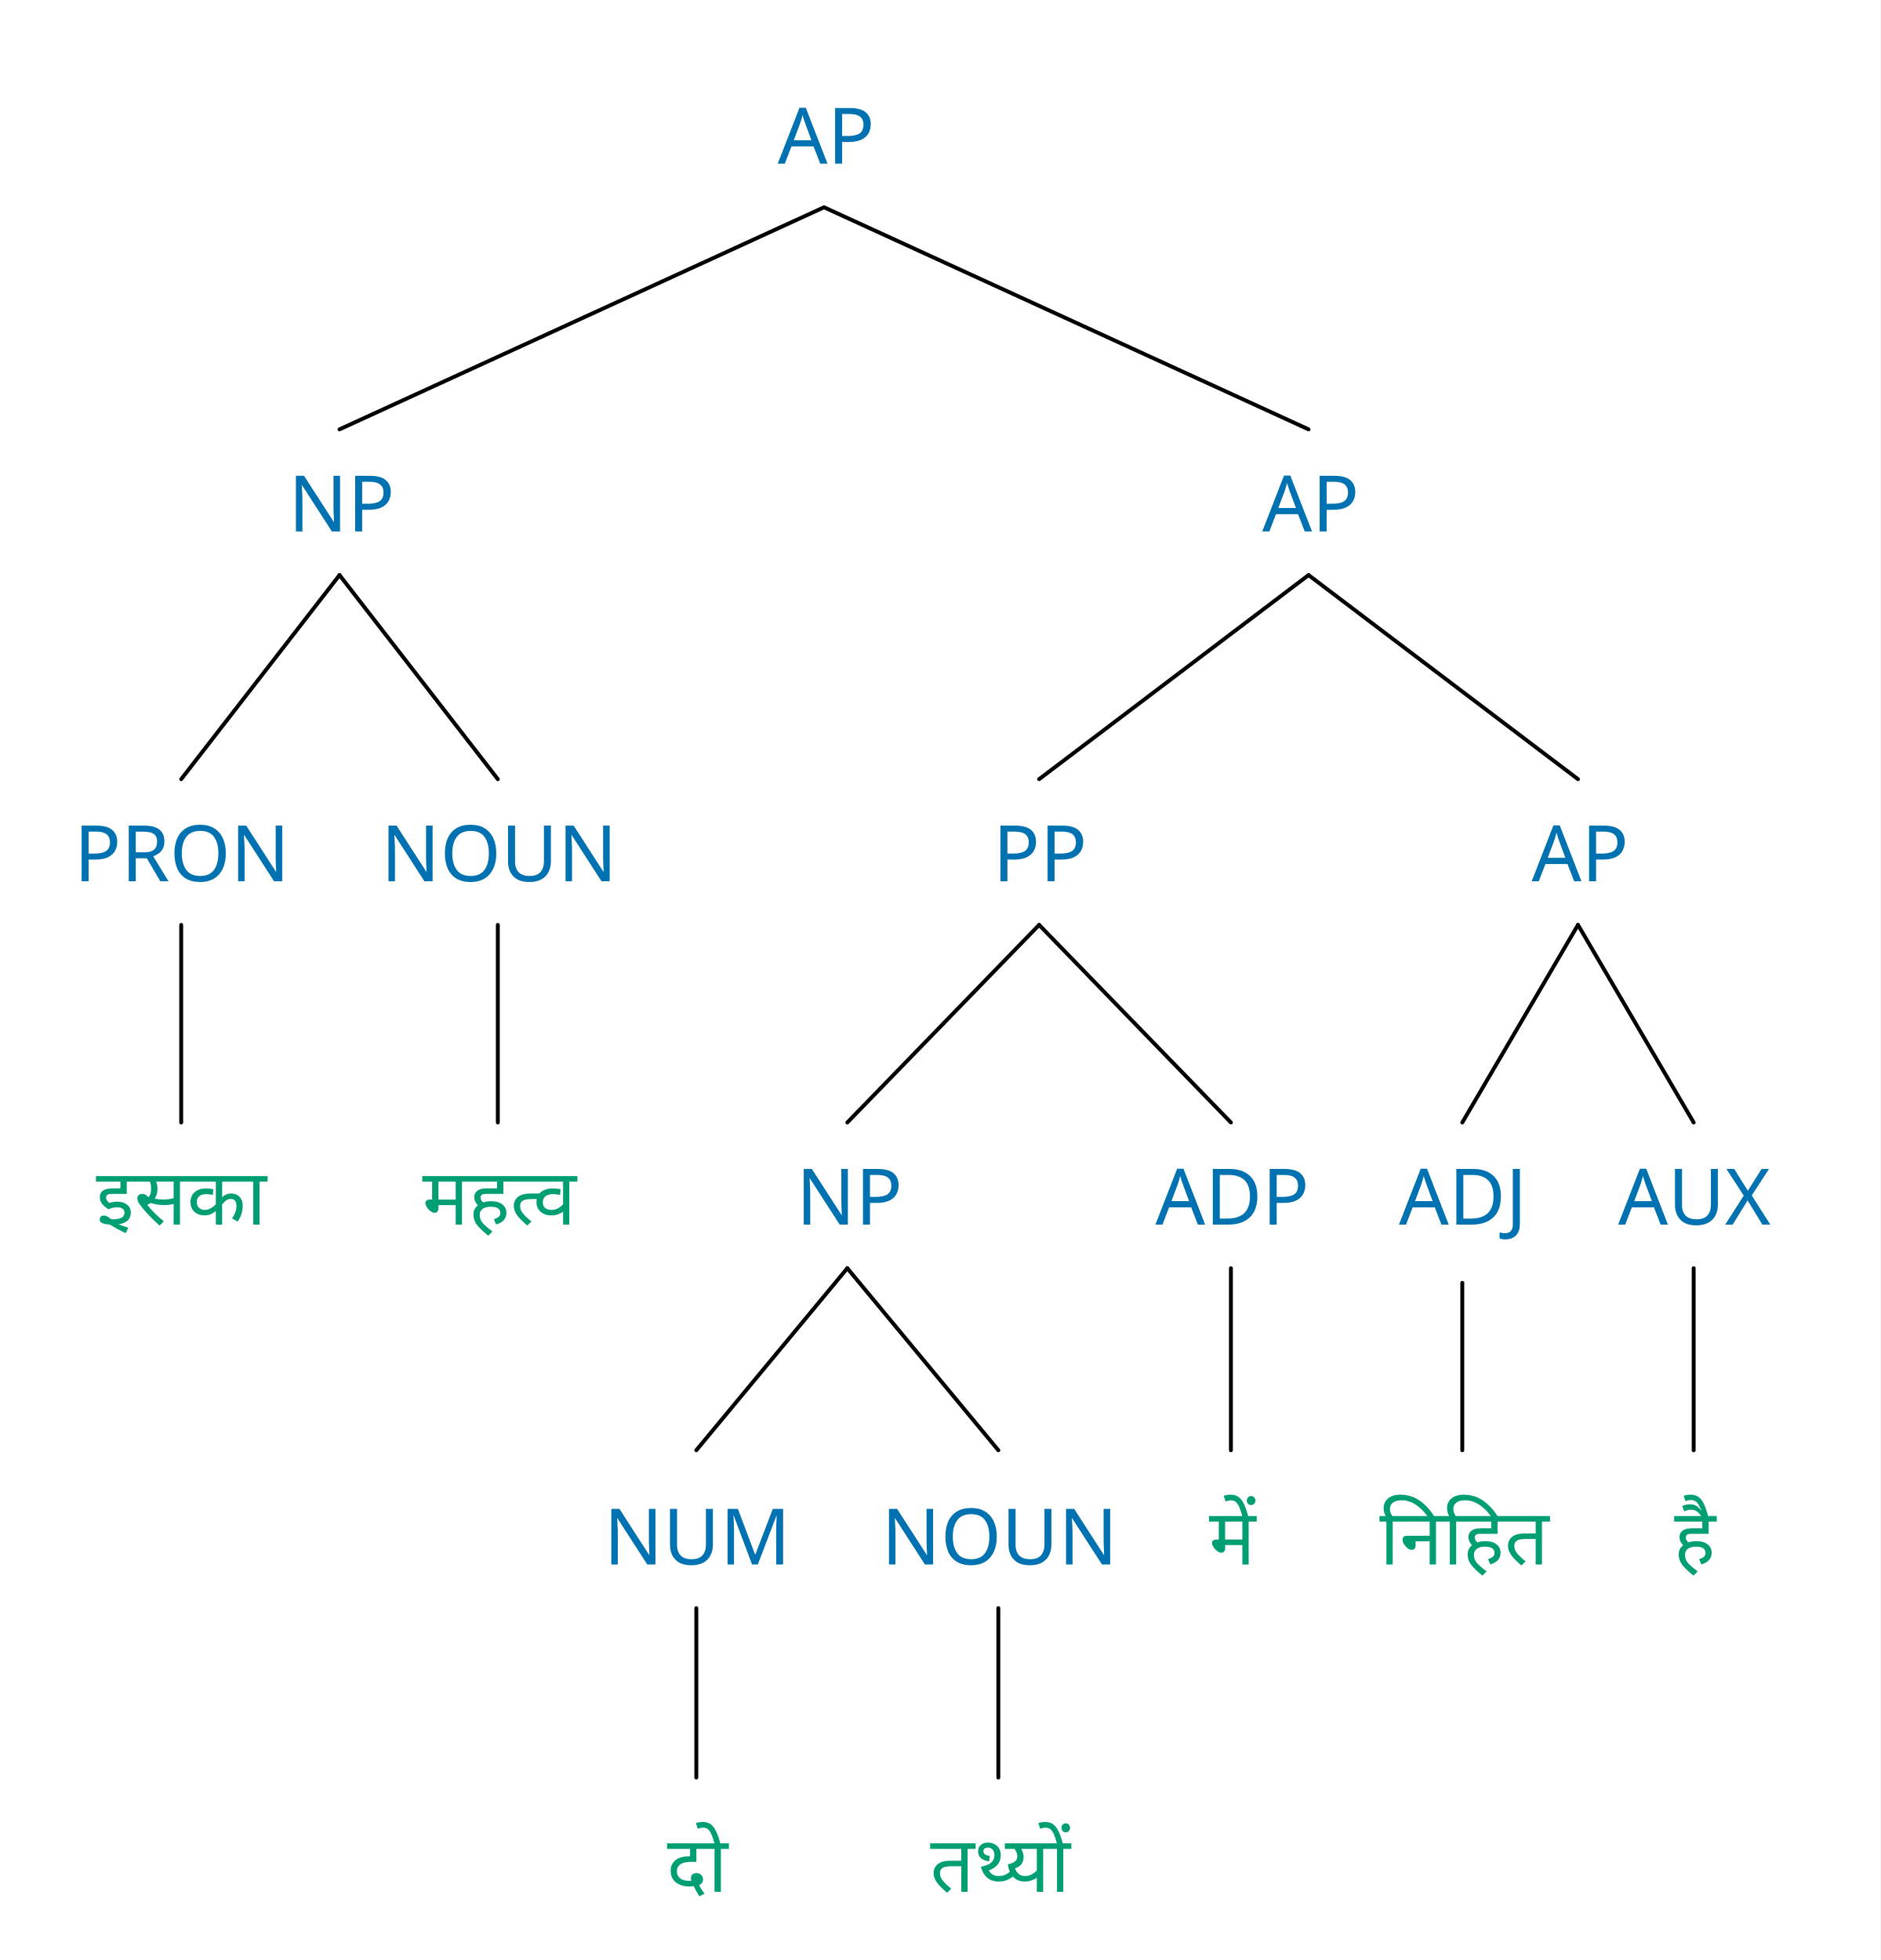
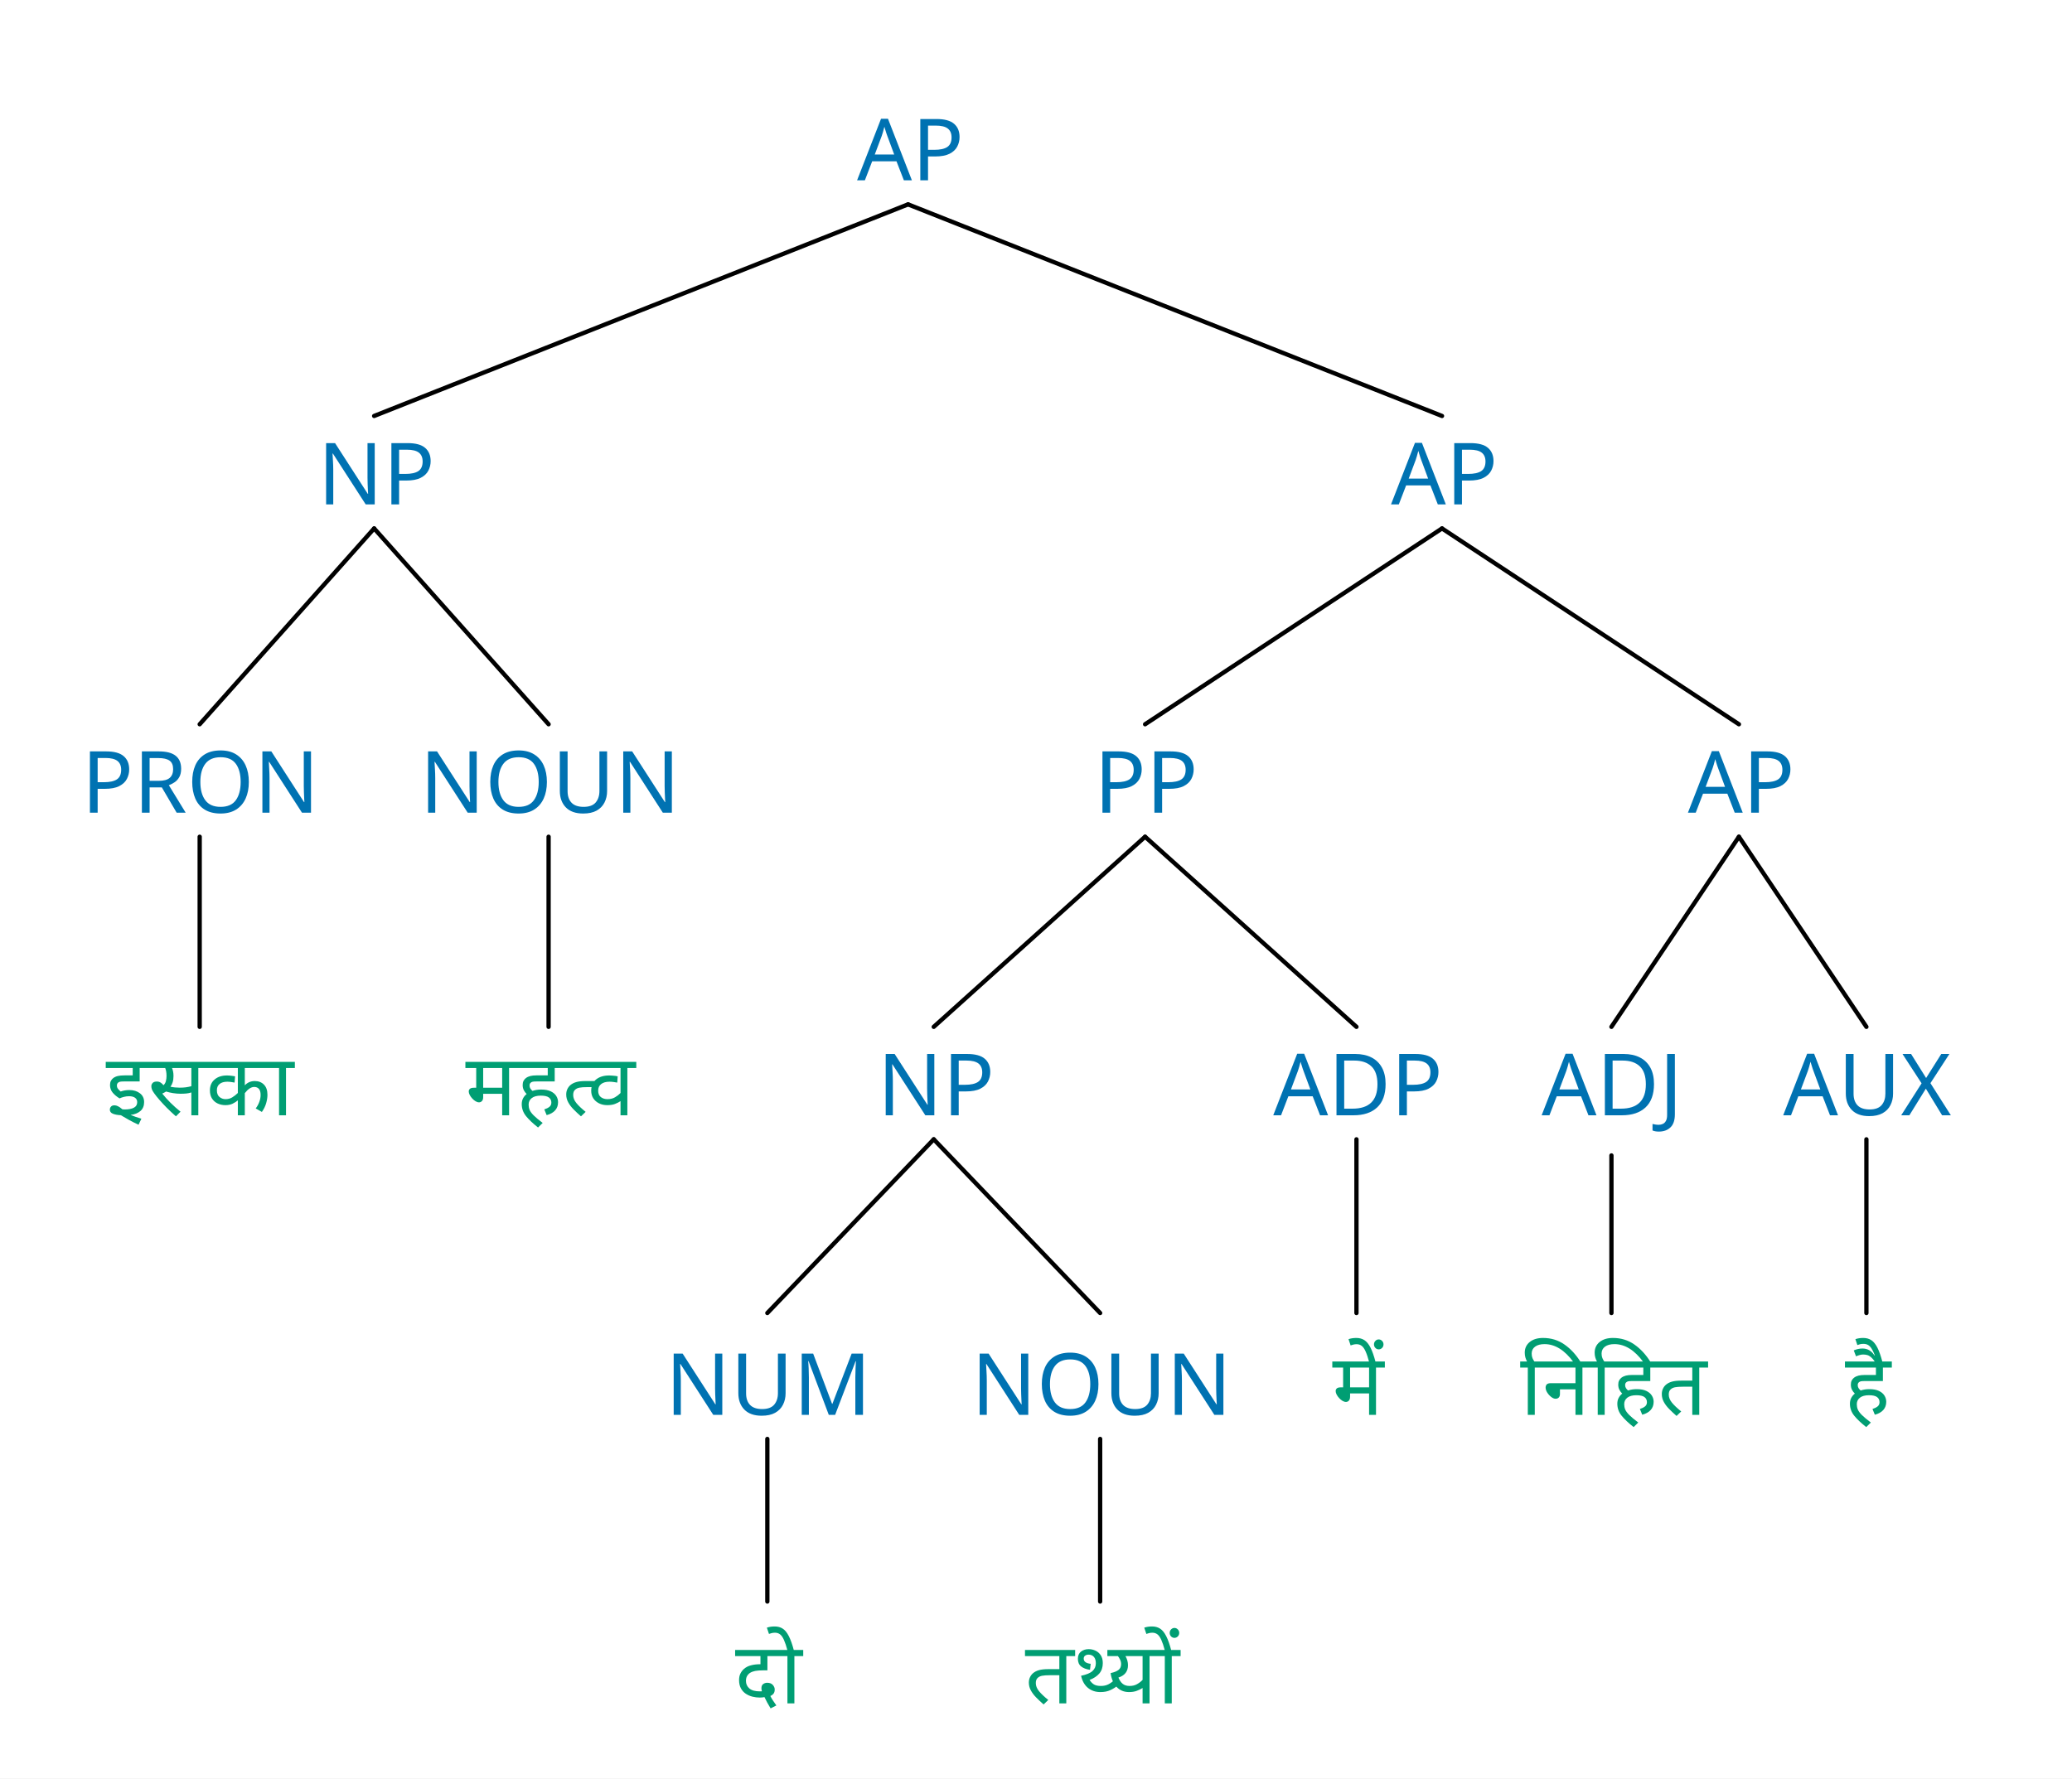
- <svg xmlns="http://www.w3.org/2000/svg" width="772" height="804.832" viewBox="-15.2, 0, 772, 804.832" version="1.1">
+ <svg xmlns="http://www.w3.org/2000/svg" width="772" height="662.816" viewBox="-15.2, 0, 772, 662.816" version="1.1">
  <defs>
    <marker id="arrow" markerUnits="userSpaceOnUse" viewBox="0 0 10 10" refX="10" refY="5" markerWidth="15.2" markerHeight="15.2" orient="auto">
      <path d="M 0 0 L 10 5 L 0 10" fill="#CC79A7" />
    </marker>
    <marker id="arrowStart" markerUnits="userSpaceOnUse" viewBox="0 0 10 10" refX="0" refY="5" markerWidth="15.2" markerHeight="15.2" orient="auto">
      <path d="M 10 0 L 0 5 L 10 10" fill="#CC79A7" />
    </marker>
    <marker id="arrowBackward" markerUnits="userSpaceOnUse" viewBox="0 0 10 10" refX="5" refY="5" markerWidth="15.2" markerHeight="15.2" orient="auto">
      <path d="M 0 0 L 10 5 L 0 10 z" fill="#CC79A7" />
    </marker>
    <marker id="arrowForward" markerUnits="userSpaceOnUse" viewBox="0 0 10 10" refX="5" refY="5" markerWidth="15.2" markerHeight="15.2" orient="auto">
      <path d="M 10 0 L 0 5 L 10 10 z" fill="#CC79A7" />
    </marker>
    <marker id="arrowBothways" markerUnits="userSpaceOnUse" viewBox="0 0 30 10" refX="15" refY="5" markerWidth="45.6" markerHeight="15.2" orient="auto">
      <path d="M 0 5 L 10 0 L 10 5 L 20 5 L 20 0 L 30 5 L 20 10 L 20 5 L 10 5 L 10 10 z" fill="#CC79A7" />
    </marker>
    <pattern id="hatchBlack" x="10" y="10" width="10.0" height="10.0" patternUnits="userSpaceOnUse" patternTransform="rotate(45)">
      <line x1="0" y="0" x2="0" y2="10.0" stroke="black" stroke-width="4.0" />
    </pattern>
    <pattern id="hatchForNode" x="10" y="10" width="10.0" height="10.0" patternUnits="userSpaceOnUse" patternTransform="rotate(45)">
      <line x1="0" y="0" x2="0" y2="10.0" stroke="#0072B2" stroke-width="4.0" />
    </pattern>
    <pattern id="hatchForLeaf" x="10" y="10" width="10.0" height="10.0" patternUnits="userSpaceOnUse" patternTransform="rotate(45)">
      <line x1="0" y="0" x2="0" y2="10.0" stroke="#009E73" stroke-width="4.0" />
    </pattern>
  </defs>
-   <rect x="-15.2" y="0" width="772" height="804.832" stroke="none" fill="white" />
+   <rect x="-15.2" y="0" width="772" height="662.816" stroke="none" fill="white" />
  <text white-space="pre" alignment-baseline="text-top" style="fill: #0072B2; stroke-width: 0; font-size: 32px;" x="303.638" y="67.2">
    <tspan x="304.138" y="67.2" style="" text-decoration="" font-family="'Noto Sans', 'Noto Sans JP', 'Noto Sans CJK JP', 'Noto Sans Arabic', 'Noto Sans Hebrew', 'Noto Sans Devanagari', 'Noto Sans Thai', 'Noto Sans Khmer', 'Noto Sans Math', sans-serif">AP</tspan>
  </text>
-   <text white-space="pre" alignment-baseline="text-top" style="fill: #0072B2; stroke-width: 0; font-size: 32px;" x="102.7" y="218.225">
-     <tspan x="103.2" y="218.225" style="" text-decoration="" font-family="'Noto Sans', 'Noto Sans JP', 'Noto Sans CJK JP', 'Noto Sans Arabic', 'Noto Sans Hebrew', 'Noto Sans Devanagari', 'Noto Sans Thai', 'Noto Sans Khmer', 'Noto Sans Math', sans-serif">NP</tspan>
+   <text white-space="pre" alignment-baseline="text-top" style="fill: #0072B2; stroke-width: 0; font-size: 32px;" x="102.7" y="187.98">
+     <tspan x="103.2" y="187.98" style="" text-decoration="" font-family="'Noto Sans', 'Noto Sans JP', 'Noto Sans CJK JP', 'Noto Sans Arabic', 'Noto Sans Hebrew', 'Noto Sans Devanagari', 'Noto Sans Thai', 'Noto Sans Khmer', 'Noto Sans Math', sans-serif">NP</tspan>
  </text>
-   <text white-space="pre" alignment-baseline="text-top" style="fill: #0072B2; stroke-width: 0; font-size: 32px;" x="15.2" y="361.87">
-     <tspan x="15.2" y="361.87" style="" text-decoration="" font-family="'Noto Sans', 'Noto Sans JP', 'Noto Sans CJK JP', 'Noto Sans Arabic', 'Noto Sans Hebrew', 'Noto Sans Devanagari', 'Noto Sans Thai', 'Noto Sans Khmer', 'Noto Sans Math', sans-serif">PRON</tspan>
+   <text white-space="pre" alignment-baseline="text-top" style="fill: #0072B2; stroke-width: 0; font-size: 32px;" x="15.2" y="302.874">
+     <tspan x="15.2" y="302.874" style="" text-decoration="" font-family="'Noto Sans', 'Noto Sans JP', 'Noto Sans CJK JP', 'Noto Sans Arabic', 'Noto Sans Hebrew', 'Noto Sans Devanagari', 'Noto Sans Thai', 'Noto Sans Khmer', 'Noto Sans Math', sans-serif">PRON</tspan>
  </text>
-   <text white-space="pre" alignment-baseline="text-top" style="fill: #009E73; stroke-width: 0; font-size: 32px;" x="23.7" y="502.851">
-     <tspan x="24.2" y="502.851" style="" text-decoration="" font-family="'Noto Sans', 'Noto Sans JP', 'Noto Sans CJK JP', 'Noto Sans Arabic', 'Noto Sans Hebrew', 'Noto Sans Devanagari', 'Noto Sans Thai', 'Noto Sans Khmer', 'Noto Sans Math', sans-serif">इसका</tspan>
+   <text white-space="pre" alignment-baseline="text-top" style="fill: #009E73; stroke-width: 0; font-size: 32px;" x="23.7" y="415.643">
+     <tspan x="24.2" y="415.643" style="" text-decoration="" font-family="'Noto Sans', 'Noto Sans JP', 'Noto Sans CJK JP', 'Noto Sans Arabic', 'Noto Sans Hebrew', 'Noto Sans Devanagari', 'Noto Sans Thai', 'Noto Sans Khmer', 'Noto Sans Math', sans-serif">इसका</tspan>
  </text>
-   <text white-space="pre" alignment-baseline="text-top" style="fill: #0072B2; stroke-width: 0; font-size: 32px;" x="141.2" y="361.87">
-     <tspan x="141.2" y="361.87" style="" text-decoration="" font-family="'Noto Sans', 'Noto Sans JP', 'Noto Sans CJK JP', 'Noto Sans Arabic', 'Noto Sans Hebrew', 'Noto Sans Devanagari', 'Noto Sans Thai', 'Noto Sans Khmer', 'Noto Sans Math', sans-serif">NOUN</tspan>
+   <text white-space="pre" alignment-baseline="text-top" style="fill: #0072B2; stroke-width: 0; font-size: 32px;" x="141.2" y="302.874">
+     <tspan x="141.2" y="302.874" style="" text-decoration="" font-family="'Noto Sans', 'Noto Sans JP', 'Noto Sans CJK JP', 'Noto Sans Arabic', 'Noto Sans Hebrew', 'Noto Sans Devanagari', 'Noto Sans Thai', 'Noto Sans Khmer', 'Noto Sans Math', sans-serif">NOUN</tspan>
  </text>
-   <text white-space="pre" alignment-baseline="text-top" style="fill: #009E73; stroke-width: 0; font-size: 32px;" x="158.2" y="502.851">
-     <tspan x="158.2" y="502.851" style="" text-decoration="" font-family="'Noto Sans', 'Noto Sans JP', 'Noto Sans CJK JP', 'Noto Sans Arabic', 'Noto Sans Hebrew', 'Noto Sans Devanagari', 'Noto Sans Thai', 'Noto Sans Khmer', 'Noto Sans Math', sans-serif">महत्व</tspan>
+   <text white-space="pre" alignment-baseline="text-top" style="fill: #009E73; stroke-width: 0; font-size: 32px;" x="158.2" y="415.643">
+     <tspan x="158.2" y="415.643" style="" text-decoration="" font-family="'Noto Sans', 'Noto Sans JP', 'Noto Sans CJK JP', 'Noto Sans Arabic', 'Noto Sans Hebrew', 'Noto Sans Devanagari', 'Noto Sans Thai', 'Noto Sans Khmer', 'Noto Sans Math', sans-serif">महत्व</tspan>
  </text>
-   <text white-space="pre" alignment-baseline="text-top" style="fill: #0072B2; stroke-width: 0; font-size: 32px;" x="502.575" y="218.225">
-     <tspan x="503.075" y="218.225" style="" text-decoration="" font-family="'Noto Sans', 'Noto Sans JP', 'Noto Sans CJK JP', 'Noto Sans Arabic', 'Noto Sans Hebrew', 'Noto Sans Devanagari', 'Noto Sans Thai', 'Noto Sans Khmer', 'Noto Sans Math', sans-serif">AP</tspan>
+   <text white-space="pre" alignment-baseline="text-top" style="fill: #0072B2; stroke-width: 0; font-size: 32px;" x="502.575" y="187.98">
+     <tspan x="503.075" y="187.98" style="" text-decoration="" font-family="'Noto Sans', 'Noto Sans JP', 'Noto Sans CJK JP', 'Noto Sans Arabic', 'Noto Sans Hebrew', 'Noto Sans Devanagari', 'Noto Sans Thai', 'Noto Sans Khmer', 'Noto Sans Math', sans-serif">AP</tspan>
  </text>
-   <text white-space="pre" alignment-baseline="text-top" style="fill: #0072B2; stroke-width: 0; font-size: 32px;" x="392.45" y="361.87">
-     <tspan x="392.45" y="361.87" style="" text-decoration="" font-family="'Noto Sans', 'Noto Sans JP', 'Noto Sans CJK JP', 'Noto Sans Arabic', 'Noto Sans Hebrew', 'Noto Sans Devanagari', 'Noto Sans Thai', 'Noto Sans Khmer', 'Noto Sans Math', sans-serif">PP</tspan>
+   <text white-space="pre" alignment-baseline="text-top" style="fill: #0072B2; stroke-width: 0; font-size: 32px;" x="392.45" y="302.874">
+     <tspan x="392.45" y="302.874" style="" text-decoration="" font-family="'Noto Sans', 'Noto Sans JP', 'Noto Sans CJK JP', 'Noto Sans Arabic', 'Noto Sans Hebrew', 'Noto Sans Devanagari', 'Noto Sans Thai', 'Noto Sans Khmer', 'Noto Sans Math', sans-serif">PP</tspan>
  </text>
-   <text white-space="pre" alignment-baseline="text-top" style="fill: #0072B2; stroke-width: 0; font-size: 32px;" x="311.2" y="502.851">
-     <tspan x="311.7" y="502.851" style="" text-decoration="" font-family="'Noto Sans', 'Noto Sans JP', 'Noto Sans CJK JP', 'Noto Sans Arabic', 'Noto Sans Hebrew', 'Noto Sans Devanagari', 'Noto Sans Thai', 'Noto Sans Khmer', 'Noto Sans Math', sans-serif">NP</tspan>
+   <text white-space="pre" alignment-baseline="text-top" style="fill: #0072B2; stroke-width: 0; font-size: 32px;" x="311.2" y="415.643">
+     <tspan x="311.7" y="415.643" style="" text-decoration="" font-family="'Noto Sans', 'Noto Sans JP', 'Noto Sans CJK JP', 'Noto Sans Arabic', 'Noto Sans Hebrew', 'Noto Sans Devanagari', 'Noto Sans Thai', 'Noto Sans Khmer', 'Noto Sans Math', sans-serif">NP</tspan>
  </text>
-   <text white-space="pre" alignment-baseline="text-top" style="fill: #0072B2; stroke-width: 0; font-size: 32px;" x="232.7" y="642.432">
-     <tspan x="232.7" y="642.432" style="" text-decoration="" font-family="'Noto Sans', 'Noto Sans JP', 'Noto Sans CJK JP', 'Noto Sans Arabic', 'Noto Sans Hebrew', 'Noto Sans Devanagari', 'Noto Sans Thai', 'Noto Sans Khmer', 'Noto Sans Math', sans-serif">NUM</tspan>
+   <text white-space="pre" alignment-baseline="text-top" style="fill: #0072B2; stroke-width: 0; font-size: 32px;" x="232.7" y="527.296">
+     <tspan x="232.7" y="527.296" style="" text-decoration="" font-family="'Noto Sans', 'Noto Sans JP', 'Noto Sans CJK JP', 'Noto Sans Arabic', 'Noto Sans Hebrew', 'Noto Sans Devanagari', 'Noto Sans Thai', 'Noto Sans Khmer', 'Noto Sans Math', sans-serif">NUM</tspan>
  </text>
-   <text white-space="pre" alignment-baseline="text-top" style="fill: #009E73; stroke-width: 0; font-size: 32px;" x="258.2" y="776.832">
-     <tspan x="258.7" y="776.832" style="" text-decoration="" font-family="'Noto Sans', 'Noto Sans JP', 'Noto Sans CJK JP', 'Noto Sans Arabic', 'Noto Sans Hebrew', 'Noto Sans Devanagari', 'Noto Sans Thai', 'Noto Sans Khmer', 'Noto Sans Math', sans-serif">दो</tspan>
+   <text white-space="pre" alignment-baseline="text-top" style="fill: #009E73; stroke-width: 0; font-size: 32px;" x="258.2" y="634.816">
+     <tspan x="258.7" y="634.816" style="" text-decoration="" font-family="'Noto Sans', 'Noto Sans JP', 'Noto Sans CJK JP', 'Noto Sans Arabic', 'Noto Sans Hebrew', 'Noto Sans Devanagari', 'Noto Sans Thai', 'Noto Sans Khmer', 'Noto Sans Math', sans-serif">दो</tspan>
  </text>
-   <text white-space="pre" alignment-baseline="text-top" style="fill: #0072B2; stroke-width: 0; font-size: 32px;" x="346.7" y="642.432">
-     <tspan x="346.7" y="642.432" style="" text-decoration="" font-family="'Noto Sans', 'Noto Sans JP', 'Noto Sans CJK JP', 'Noto Sans Arabic', 'Noto Sans Hebrew', 'Noto Sans Devanagari', 'Noto Sans Thai', 'Noto Sans Khmer', 'Noto Sans Math', sans-serif">NOUN</tspan>
+   <text white-space="pre" alignment-baseline="text-top" style="fill: #0072B2; stroke-width: 0; font-size: 32px;" x="346.7" y="527.296">
+     <tspan x="346.7" y="527.296" style="" text-decoration="" font-family="'Noto Sans', 'Noto Sans JP', 'Noto Sans CJK JP', 'Noto Sans Arabic', 'Noto Sans Hebrew', 'Noto Sans Devanagari', 'Noto Sans Thai', 'Noto Sans Khmer', 'Noto Sans Math', sans-serif">NOUN</tspan>
  </text>
-   <text white-space="pre" alignment-baseline="text-top" style="fill: #009E73; stroke-width: 0; font-size: 32px;" x="366.2" y="776.832">
-     <tspan x="366.7" y="776.832" style="" text-decoration="" font-family="'Noto Sans', 'Noto Sans JP', 'Noto Sans CJK JP', 'Noto Sans Arabic', 'Noto Sans Hebrew', 'Noto Sans Devanagari', 'Noto Sans Thai', 'Noto Sans Khmer', 'Noto Sans Math', sans-serif">तथ्यों</tspan>
+   <text white-space="pre" alignment-baseline="text-top" style="fill: #009E73; stroke-width: 0; font-size: 32px;" x="366.2" y="634.816">
+     <tspan x="366.7" y="634.816" style="" text-decoration="" font-family="'Noto Sans', 'Noto Sans JP', 'Noto Sans CJK JP', 'Noto Sans Arabic', 'Noto Sans Hebrew', 'Noto Sans Devanagari', 'Noto Sans Thai', 'Noto Sans Khmer', 'Noto Sans Math', sans-serif">तथ्यों</tspan>
  </text>
-   <text white-space="pre" alignment-baseline="text-top" style="fill: #0072B2; stroke-width: 0; font-size: 32px;" x="459.2" y="502.851">
-     <tspan x="459.2" y="502.851" style="" text-decoration="" font-family="'Noto Sans', 'Noto Sans JP', 'Noto Sans CJK JP', 'Noto Sans Arabic', 'Noto Sans Hebrew', 'Noto Sans Devanagari', 'Noto Sans Thai', 'Noto Sans Khmer', 'Noto Sans Math', sans-serif">ADP</tspan>
+   <text white-space="pre" alignment-baseline="text-top" style="fill: #0072B2; stroke-width: 0; font-size: 32px;" x="459.2" y="415.643">
+     <tspan x="459.2" y="415.643" style="" text-decoration="" font-family="'Noto Sans', 'Noto Sans JP', 'Noto Sans CJK JP', 'Noto Sans Arabic', 'Noto Sans Hebrew', 'Noto Sans Devanagari', 'Noto Sans Thai', 'Noto Sans Khmer', 'Noto Sans Math', sans-serif">ADP</tspan>
  </text>
-   <text white-space="pre" alignment-baseline="text-top" style="fill: #009E73; stroke-width: 0; font-size: 32px;" x="480.7" y="642.432">
-     <tspan x="481.2" y="642.432" style="" text-decoration="" font-family="'Noto Sans', 'Noto Sans JP', 'Noto Sans CJK JP', 'Noto Sans Arabic', 'Noto Sans Hebrew', 'Noto Sans Devanagari', 'Noto Sans Thai', 'Noto Sans Khmer', 'Noto Sans Math', sans-serif">में</tspan>
+   <text white-space="pre" alignment-baseline="text-top" style="fill: #009E73; stroke-width: 0; font-size: 32px;" x="480.7" y="527.296">
+     <tspan x="481.2" y="527.296" style="" text-decoration="" font-family="'Noto Sans', 'Noto Sans JP', 'Noto Sans CJK JP', 'Noto Sans Arabic', 'Noto Sans Hebrew', 'Noto Sans Devanagari', 'Noto Sans Thai', 'Noto Sans Khmer', 'Noto Sans Math', sans-serif">में</tspan>
  </text>
-   <text white-space="pre" alignment-baseline="text-top" style="fill: #0072B2; stroke-width: 0; font-size: 32px;" x="613.2" y="361.87">
-     <tspan x="613.7" y="361.87" style="" text-decoration="" font-family="'Noto Sans', 'Noto Sans JP', 'Noto Sans CJK JP', 'Noto Sans Arabic', 'Noto Sans Hebrew', 'Noto Sans Devanagari', 'Noto Sans Thai', 'Noto Sans Khmer', 'Noto Sans Math', sans-serif">AP</tspan>
+   <text white-space="pre" alignment-baseline="text-top" style="fill: #0072B2; stroke-width: 0; font-size: 32px;" x="613.2" y="302.874">
+     <tspan x="613.7" y="302.874" style="" text-decoration="" font-family="'Noto Sans', 'Noto Sans JP', 'Noto Sans CJK JP', 'Noto Sans Arabic', 'Noto Sans Hebrew', 'Noto Sans Devanagari', 'Noto Sans Thai', 'Noto Sans Khmer', 'Noto Sans Math', sans-serif">AP</tspan>
  </text>
-   <text white-space="pre" alignment-baseline="text-top" style="fill: #0072B2; stroke-width: 0; font-size: 32px;" x="559.2" y="502.851">
-     <tspan x="559.2" y="502.851" style="" text-decoration="" font-family="'Noto Sans', 'Noto Sans JP', 'Noto Sans CJK JP', 'Noto Sans Arabic', 'Noto Sans Hebrew', 'Noto Sans Devanagari', 'Noto Sans Thai', 'Noto Sans Khmer', 'Noto Sans Math', sans-serif">ADJ</tspan>
+   <text white-space="pre" alignment-baseline="text-top" style="fill: #0072B2; stroke-width: 0; font-size: 32px;" x="559.2" y="415.643">
+     <tspan x="559.2" y="415.643" style="" text-decoration="" font-family="'Noto Sans', 'Noto Sans JP', 'Noto Sans CJK JP', 'Noto Sans Arabic', 'Noto Sans Hebrew', 'Noto Sans Devanagari', 'Noto Sans Thai', 'Noto Sans Khmer', 'Noto Sans Math', sans-serif">ADJ</tspan>
  </text>
-   <text white-space="pre" alignment-baseline="text-top" style="fill: #009E73; stroke-width: 0; font-size: 32px;" x="550.7" y="642.432">
-     <tspan x="551.2" y="642.432" style="" text-decoration="" font-family="'Noto Sans', 'Noto Sans JP', 'Noto Sans CJK JP', 'Noto Sans Arabic', 'Noto Sans Hebrew', 'Noto Sans Devanagari', 'Noto Sans Thai', 'Noto Sans Khmer', 'Noto Sans Math', sans-serif">निहित</tspan>
+   <text white-space="pre" alignment-baseline="text-top" style="fill: #009E73; stroke-width: 0; font-size: 32px;" x="550.7" y="527.296">
+     <tspan x="551.2" y="527.296" style="" text-decoration="" font-family="'Noto Sans', 'Noto Sans JP', 'Noto Sans CJK JP', 'Noto Sans Arabic', 'Noto Sans Hebrew', 'Noto Sans Devanagari', 'Noto Sans Thai', 'Noto Sans Khmer', 'Noto Sans Math', sans-serif">निहित</tspan>
  </text>
-   <text white-space="pre" alignment-baseline="text-top" style="fill: #0072B2; stroke-width: 0; font-size: 32px;" x="649.2" y="502.851">
-     <tspan x="649.2" y="502.851" style="" text-decoration="" font-family="'Noto Sans', 'Noto Sans JP', 'Noto Sans CJK JP', 'Noto Sans Arabic', 'Noto Sans Hebrew', 'Noto Sans Devanagari', 'Noto Sans Thai', 'Noto Sans Khmer', 'Noto Sans Math', sans-serif">AUX</tspan>
+   <text white-space="pre" alignment-baseline="text-top" style="fill: #0072B2; stroke-width: 0; font-size: 32px;" x="649.2" y="415.643">
+     <tspan x="649.2" y="415.643" style="" text-decoration="" font-family="'Noto Sans', 'Noto Sans JP', 'Noto Sans CJK JP', 'Noto Sans Arabic', 'Noto Sans Hebrew', 'Noto Sans Devanagari', 'Noto Sans Thai', 'Noto Sans Khmer', 'Noto Sans Math', sans-serif">AUX</tspan>
  </text>
-   <text white-space="pre" alignment-baseline="text-top" style="fill: #009E73; stroke-width: 0; font-size: 32px;" x="671.7" y="642.432">
-     <tspan x="672.2" y="642.432" style="" text-decoration="" font-family="'Noto Sans', 'Noto Sans JP', 'Noto Sans CJK JP', 'Noto Sans Arabic', 'Noto Sans Hebrew', 'Noto Sans Devanagari', 'Noto Sans Thai', 'Noto Sans Khmer', 'Noto Sans Math', sans-serif">है</tspan>
+   <text white-space="pre" alignment-baseline="text-top" style="fill: #009E73; stroke-width: 0; font-size: 32px;" x="671.7" y="527.296">
+     <tspan x="672.2" y="527.296" style="" text-decoration="" font-family="'Noto Sans', 'Noto Sans JP', 'Noto Sans CJK JP', 'Noto Sans Arabic', 'Noto Sans Hebrew', 'Noto Sans Devanagari', 'Noto Sans Thai', 'Noto Sans Khmer', 'Noto Sans Math', sans-serif">है</tspan>
  </text>
-   <line style="fill: none; stroke:black; stroke-width:1.6; stroke-linejoin:round; stroke-linecap:round;" x1="124.2" y1="176.305" x2="323.138" y2="85.12" />
-   <line style="fill: none; stroke:black; stroke-width:1.6; stroke-linejoin:round; stroke-linecap:round;" x1="522.075" y1="176.305" x2="323.138" y2="85.12" />
-   <line style="fill: none; stroke:black; stroke-width:1.6; stroke-linejoin:round; stroke-linecap:round;" x1="59.2" y1="319.95" x2="124.2" y2="236.145" />
-   <line style="fill: none; stroke:black; stroke-width:1.6; stroke-linejoin:round; stroke-linecap:round;" x1="189.2" y1="319.95" x2="124.2" y2="236.145" />
-   <line style="fill: none; stroke:black; stroke-width:1.6; stroke-linejoin:round; stroke-linecap:round;" x1="59.2" y1="460.931" x2="59.2" y2="379.79" />
-   <line style="fill: none; stroke:black; stroke-width:1.6; stroke-linejoin:round; stroke-linecap:round;" x1="189.2" y1="460.931" x2="189.2" y2="379.79" />
-   <line style="fill: none; stroke:black; stroke-width:1.6; stroke-linejoin:round; stroke-linecap:round;" x1="411.45" y1="319.95" x2="522.075" y2="236.145" />
-   <line style="fill: none; stroke:black; stroke-width:1.6; stroke-linejoin:round; stroke-linecap:round;" x1="632.7" y1="319.95" x2="522.075" y2="236.145" />
-   <line style="fill: none; stroke:black; stroke-width:1.6; stroke-linejoin:round; stroke-linecap:round;" x1="332.7" y1="460.931" x2="411.45" y2="379.79" />
-   <line style="fill: none; stroke:black; stroke-width:1.6; stroke-linejoin:round; stroke-linecap:round;" x1="490.2" y1="460.931" x2="411.45" y2="379.79" />
-   <line style="fill: none; stroke:black; stroke-width:1.6; stroke-linejoin:round; stroke-linecap:round;" x1="270.7" y1="595.512" x2="332.7" y2="520.771" />
-   <line style="fill: none; stroke:black; stroke-width:1.6; stroke-linejoin:round; stroke-linecap:round;" x1="394.7" y1="595.512" x2="332.7" y2="520.771" />
-   <line style="fill: none; stroke:black; stroke-width:1.6; stroke-linejoin:round; stroke-linecap:round;" x1="270.7" y1="729.912" x2="270.7" y2="660.352" />
-   <line style="fill: none; stroke:black; stroke-width:1.6; stroke-linejoin:round; stroke-linecap:round;" x1="394.7" y1="729.912" x2="394.7" y2="660.352" />
-   <line style="fill: none; stroke:black; stroke-width:1.6; stroke-linejoin:round; stroke-linecap:round;" x1="490.2" y1="595.512" x2="490.2" y2="520.771" />
-   <line style="fill: none; stroke:black; stroke-width:1.6; stroke-linejoin:round; stroke-linecap:round;" x1="585.2" y1="460.931" x2="632.7" y2="379.79" />
-   <line style="fill: none; stroke:black; stroke-width:1.6; stroke-linejoin:round; stroke-linecap:round;" x1="680.2" y1="460.931" x2="632.7" y2="379.79" />
-   <line style="fill: none; stroke:black; stroke-width:1.6; stroke-linejoin:round; stroke-linecap:round;" x1="585.2" y1="595.512" x2="585.2" y2="526.771" />
-   <line style="fill: none; stroke:black; stroke-width:1.6; stroke-linejoin:round; stroke-linecap:round;" x1="680.2" y1="595.512" x2="680.2" y2="520.771" />
+   <line style="fill: none; stroke:black; stroke-width:1.6; stroke-linejoin:round; stroke-linecap:round;" x1="124.2" y1="155.02" x2="323.138" y2="76.16" />
+   <line style="fill: none; stroke:black; stroke-width:1.6; stroke-linejoin:round; stroke-linecap:round;" x1="522.075" y1="155.02" x2="323.138" y2="76.16" />
+   <line style="fill: none; stroke:black; stroke-width:1.6; stroke-linejoin:round; stroke-linecap:round;" x1="59.2" y1="269.914" x2="124.2" y2="196.94" />
+   <line style="fill: none; stroke:black; stroke-width:1.6; stroke-linejoin:round; stroke-linecap:round;" x1="189.2" y1="269.914" x2="124.2" y2="196.94" />
+   <line style="fill: none; stroke:black; stroke-width:1.6; stroke-linejoin:round; stroke-linecap:round;" x1="59.2" y1="382.683" x2="59.2" y2="311.834" />
+   <line style="fill: none; stroke:black; stroke-width:1.6; stroke-linejoin:round; stroke-linecap:round;" x1="189.2" y1="382.683" x2="189.2" y2="311.834" />
+   <line style="fill: none; stroke:black; stroke-width:1.6; stroke-linejoin:round; stroke-linecap:round;" x1="411.45" y1="269.914" x2="522.075" y2="196.94" />
+   <line style="fill: none; stroke:black; stroke-width:1.6; stroke-linejoin:round; stroke-linecap:round;" x1="632.7" y1="269.914" x2="522.075" y2="196.94" />
+   <line style="fill: none; stroke:black; stroke-width:1.6; stroke-linejoin:round; stroke-linecap:round;" x1="332.7" y1="382.683" x2="411.45" y2="311.834" />
+   <line style="fill: none; stroke:black; stroke-width:1.6; stroke-linejoin:round; stroke-linecap:round;" x1="490.2" y1="382.683" x2="411.45" y2="311.834" />
+   <line style="fill: none; stroke:black; stroke-width:1.6; stroke-linejoin:round; stroke-linecap:round;" x1="270.7" y1="489.336" x2="332.7" y2="424.603" />
+   <line style="fill: none; stroke:black; stroke-width:1.6; stroke-linejoin:round; stroke-linecap:round;" x1="394.7" y1="489.336" x2="332.7" y2="424.603" />
+   <line style="fill: none; stroke:black; stroke-width:1.6; stroke-linejoin:round; stroke-linecap:round;" x1="270.7" y1="596.856" x2="270.7" y2="536.256" />
+   <line style="fill: none; stroke:black; stroke-width:1.6; stroke-linejoin:round; stroke-linecap:round;" x1="394.7" y1="596.856" x2="394.7" y2="536.256" />
+   <line style="fill: none; stroke:black; stroke-width:1.6; stroke-linejoin:round; stroke-linecap:round;" x1="490.2" y1="489.336" x2="490.2" y2="424.603" />
+   <line style="fill: none; stroke:black; stroke-width:1.6; stroke-linejoin:round; stroke-linecap:round;" x1="585.2" y1="382.683" x2="632.7" y2="311.834" />
+   <line style="fill: none; stroke:black; stroke-width:1.6; stroke-linejoin:round; stroke-linecap:round;" x1="680.2" y1="382.683" x2="632.7" y2="311.834" />
+   <line style="fill: none; stroke:black; stroke-width:1.6; stroke-linejoin:round; stroke-linecap:round;" x1="585.2" y1="489.336" x2="585.2" y2="430.603" />
+   <line style="fill: none; stroke:black; stroke-width:1.6; stroke-linejoin:round; stroke-linecap:round;" x1="680.2" y1="489.336" x2="680.2" y2="424.603" />
</svg>
